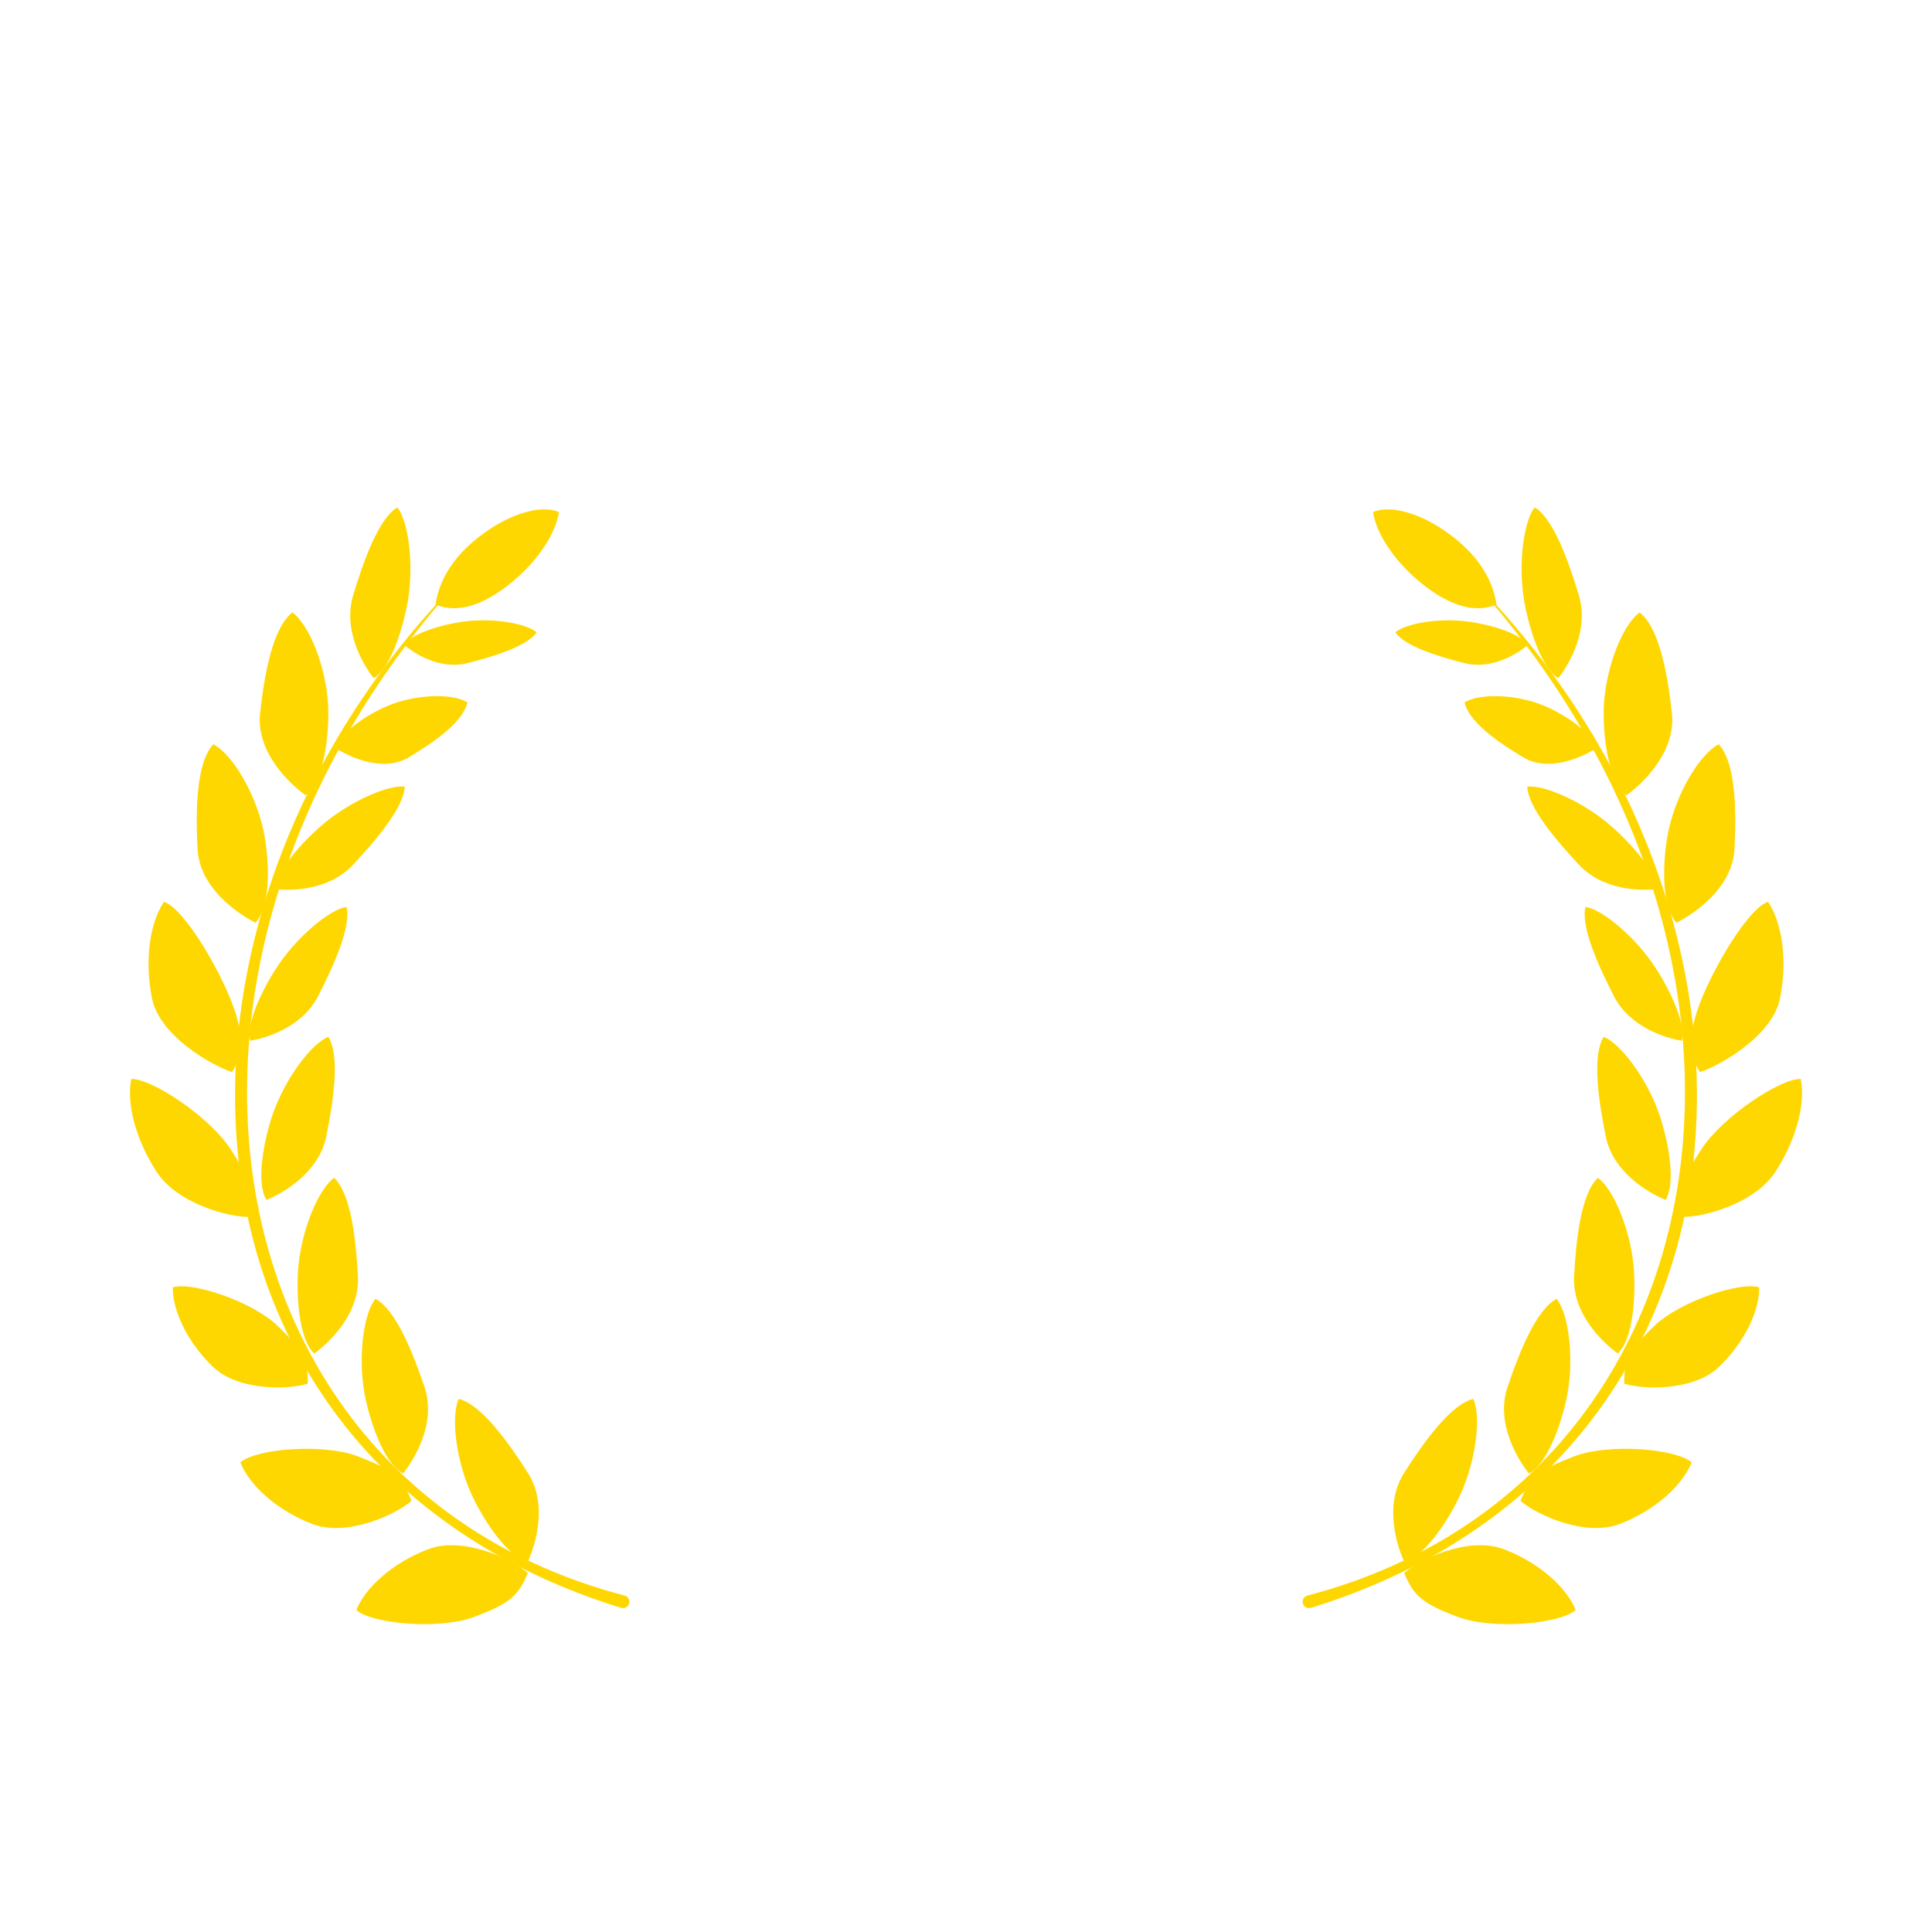
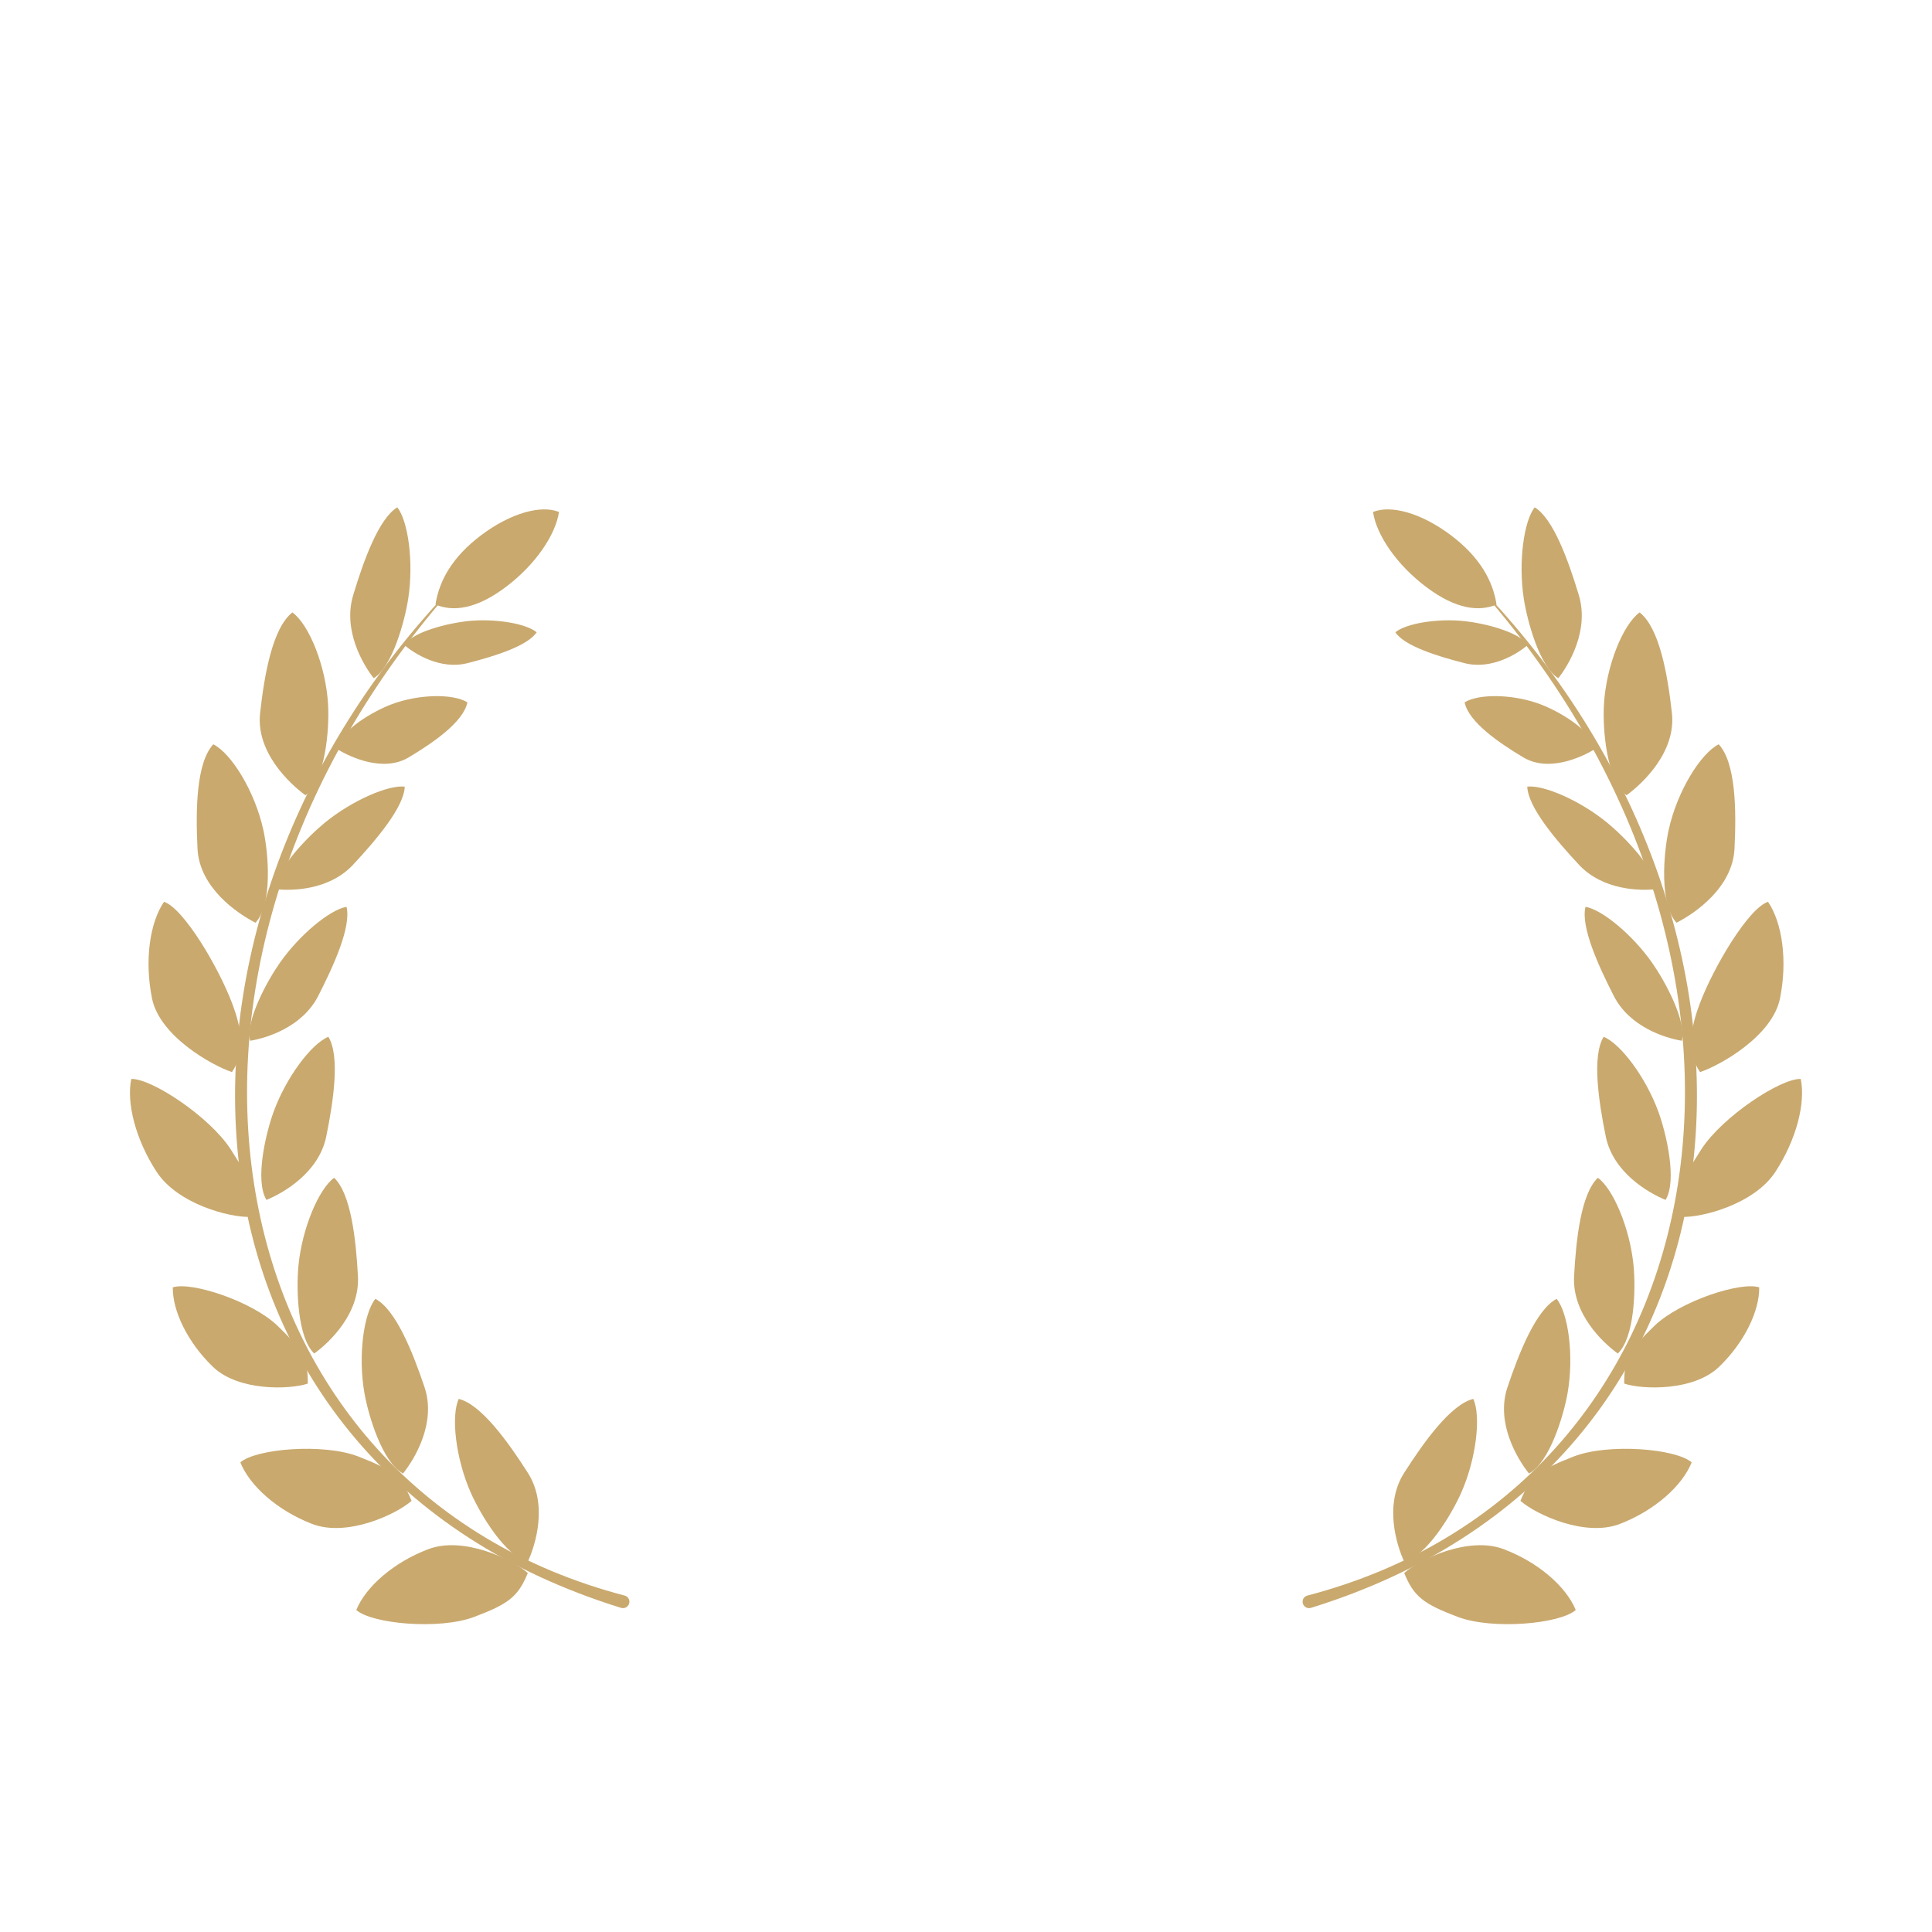
<svg xmlns="http://www.w3.org/2000/svg" width="100%" height="100%" viewBox="0 0 400 400" version="1.1" xml:space="preserve" style="fill-rule:evenodd;clip-rule:evenodd;stroke-linejoin:round;stroke-miterlimit:2;">
  <g transform="matrix(1,0,0,1,-1405.46,0)">
    <g id="アートボード1" transform="matrix(0.501897,0,0,0.549674,-712.593,-78.2576)">
      <rect x="4220.1" y="142.371" width="796.976" height="727.705" style="fill:none;" />
      <g transform="matrix(1,0,0,1,-6.12316,0)">
        <g>
          <g transform="matrix(3.37551,0,0,1.68304,-779.981,165.047)">
-             <path d="M1536.8,120.995C1536.84,120.936 1536.89,120.942 1536.93,121.009C1536.97,121.075 1536.97,121.18 1536.93,121.25C1497.32,206.684 1509.26,319.557 1559.44,343.614C1559.8,343.789 1560.05,344.427 1560.01,345.118C1560.01,345.118 1560.01,345.118 1560.01,345.118C1559.99,345.551 1559.86,345.941 1559.66,346.182C1559.47,346.423 1559.22,346.488 1558.99,346.36C1503.15,314.696 1498.38,197.528 1536.8,120.995Z" style="fill:#FFD700;" />
+             <path d="M1536.8,120.995C1536.84,120.936 1536.89,120.942 1536.93,121.009C1536.97,121.075 1536.97,121.18 1536.93,121.25C1497.32,206.684 1509.26,319.557 1559.44,343.614C1559.8,343.789 1560.05,344.427 1560.01,345.118C1560.01,345.118 1560.01,345.118 1560.01,345.118C1559.99,345.551 1559.86,345.941 1559.66,346.182C1559.47,346.423 1559.22,346.488 1558.99,346.36C1503.15,314.696 1498.38,197.528 1536.8,120.995Z" style="fill:#c9a96e;" />
          </g>
          <g transform="matrix(-0.103299,-0.591461,1.05354,-0.362593,4254.65,876.515)">
-             <path d="M122.015,191.643C110.148,186.72 107.786,182.876 107.786,169.237C107.786,155.598 126.775,131.031 138.642,126.108C150.509,131.031 158.865,142.735 158.865,156.374C158.865,170.013 133.882,186.72 122.015,191.643Z" style="fill:#FFD700;" />
+             <path d="M122.015,191.643C110.148,186.72 107.786,182.876 107.786,169.237C107.786,155.598 126.775,131.031 138.642,126.108C150.509,131.031 158.865,142.735 158.865,156.374C158.865,170.013 133.882,186.72 122.015,191.643Z" style="fill:#c9a96e;" />
          </g>
          <g transform="matrix(-0.108939,0.590616,1.05004,0.370961,4208.05,564.527)">
-             <path d="M122.015,191.643C110.148,186.72 107.786,182.876 107.786,169.237C107.786,155.598 126.775,131.031 138.642,126.108C150.509,131.031 158.865,142.735 158.865,156.374C158.865,170.013 133.882,186.72 122.015,191.643Z" style="fill:#FFD700;" />
+             <path d="M122.015,191.643C110.148,186.72 107.786,182.876 107.786,169.237C107.786,155.598 126.775,131.031 138.642,126.108C150.509,131.031 158.865,142.735 158.865,156.374C158.865,170.013 133.882,186.72 122.015,191.643Z" style="fill:#c9a96e;" />
          </g>
          <g transform="matrix(-0.327441,0.473197,0.76674,0.673204,4246.2,476.768)">
-             <path d="M122.015,191.643C110.148,186.72 107.786,182.876 107.786,169.237C107.786,155.598 126.775,131.031 138.642,126.108C150.509,131.031 158.865,142.735 158.865,156.374C158.865,170.013 133.882,186.72 122.015,191.643Z" style="fill:#FFD700;" />
+             <path d="M122.015,191.643C110.148,186.72 107.786,182.876 107.786,169.237C107.786,155.598 126.775,131.031 138.642,126.108C150.509,131.031 158.865,142.735 158.865,156.374C158.865,170.013 133.882,186.72 122.015,191.643Z" style="fill:#c9a96e;" />
          </g>
          <g transform="matrix(-0.435999,0.39347,0.636567,0.892552,4260.54,381.661)">
-             <path d="M122.015,191.643C110.148,186.72 107.786,182.876 107.786,169.237C107.786,155.598 126.775,131.031 138.642,126.108C150.509,131.031 158.865,142.735 158.865,156.374C158.865,170.013 133.882,186.72 122.015,191.643Z" style="fill:#FFD700;" />
+             <path d="M122.015,191.643C110.148,186.72 107.786,182.876 107.786,169.237C107.786,155.598 126.775,131.031 138.642,126.108C150.509,131.031 158.865,142.735 158.865,156.374C158.865,170.013 133.882,186.72 122.015,191.643Z" style="fill:#c9a96e;" />
          </g>
          <g transform="matrix(-0.589257,0.227424,0.230008,1.04902,4346.56,318.222)">
-             <path d="M116.777,191.993C104.91,187.069 105.136,178.067 107.786,169.237C111.962,155.324 126.775,131.031 138.642,126.108C150.509,131.031 158.865,142.735 158.865,156.374C158.865,170.013 128.644,187.069 116.777,191.993Z" style="fill:#FFD700;" />
+             <path d="M116.777,191.993C104.91,187.069 105.136,178.067 107.786,169.237C111.962,155.324 126.775,131.031 138.642,126.108C150.509,131.031 158.865,142.735 158.865,156.374C158.865,170.013 128.644,187.069 116.777,191.993Z" style="fill:#c9a96e;" />
          </g>
          <g transform="matrix(-0.619454,0.145914,0.0587328,1.06849,4392.68,267.741)">
-             <path d="M116.777,191.993C104.91,187.069 105.899,169.269 108.549,160.439C112.725,146.525 126.775,131.031 138.642,126.108C150.509,131.031 152.46,147.439 152.46,161.079C152.46,174.718 128.644,187.069 116.777,191.993Z" style="fill:#FFD700;" />
+             <path d="M116.777,191.993C104.91,187.069 105.899,169.269 108.549,160.439C112.725,146.525 126.775,131.031 138.642,126.108C150.509,131.031 152.46,147.439 152.46,161.079C152.46,174.718 128.644,187.069 116.777,191.993Z" style="fill:#c9a96e;" />
          </g>
          <g transform="matrix(-0.63704,0.0535608,-0.129206,1.06331,4451.45,231.523)">
-             <path d="M116.777,191.993C104.91,187.069 105.899,169.269 108.549,160.439C112.725,146.525 126.775,131.031 138.642,126.108C150.509,131.031 152.46,147.439 152.46,161.079C152.46,174.718 128.644,187.069 116.777,191.993Z" style="fill:#FFD700;" />
+             <path d="M116.777,191.993C104.91,187.069 105.899,169.269 108.549,160.439C112.725,146.525 126.775,131.031 138.642,126.108C150.509,131.031 152.46,147.439 152.46,161.079C152.46,174.718 128.644,187.069 116.777,191.993Z" style="fill:#c9a96e;" />
          </g>
          <g transform="matrix(-0.512686,-0.0425154,-0.318,0.962836,4501.3,217.932)">
-             <path d="M116.777,191.993C104.91,187.069 105.899,169.269 108.549,160.439C112.725,146.525 126.775,131.031 138.642,126.108C150.509,131.031 152.46,147.439 152.46,161.079C152.46,174.718 128.644,187.069 116.777,191.993Z" style="fill:#FFD700;" />
+             <path d="M116.777,191.993C104.91,187.069 105.899,169.269 108.549,160.439C112.725,146.525 126.775,131.031 138.642,126.108C150.509,131.031 152.46,147.439 152.46,161.079C152.46,174.718 128.644,187.069 116.777,191.993Z" style="fill:#c9a96e;" />
          </g>
          <g transform="matrix(0.0182353,0.357058,-0.823163,0.191054,4548.88,306.937)">
-             <path d="M116.777,191.993C104.91,187.069 105.899,169.269 108.549,160.439C112.725,146.525 126.775,131.031 138.642,126.108C150.509,131.031 152.46,147.439 152.46,161.079C152.46,174.718 128.644,187.069 116.777,191.993Z" style="fill:#FFD700;" />
+             <path d="M116.777,191.993C104.91,187.069 105.899,169.269 108.549,160.439C112.725,146.525 126.775,131.031 138.642,126.108C150.509,131.031 152.46,147.439 152.46,161.079C152.46,174.718 128.644,187.069 116.777,191.993Z" style="fill:#c9a96e;" />
          </g>
          <g transform="matrix(0.172076,0.449279,-0.760626,0.415126,4491.1,292.276)">
-             <path d="M116.777,191.993C104.91,187.069 105.899,169.269 108.549,160.439C112.725,146.525 126.775,131.031 138.642,126.108C150.509,131.031 152.46,147.439 152.46,161.079C152.46,174.718 128.644,187.069 116.777,191.993Z" style="fill:#FFD700;" />
+             <path d="M116.777,191.993C104.91,187.069 105.899,169.269 108.549,160.439C112.725,146.525 126.775,131.031 138.642,126.108C150.509,131.031 152.46,147.439 152.46,161.079C152.46,174.718 128.644,187.069 116.777,191.993Z" style="fill:#c9a96e;" />
          </g>
          <g transform="matrix(0.273737,0.351995,-0.718578,0.702864,4445.85,301.226)">
-             <path d="M116.777,191.993C104.91,187.069 105.899,169.269 108.549,160.439C112.725,146.525 126.775,131.031 138.642,126.108C150.509,131.031 152.46,147.439 152.46,161.079C152.46,174.718 128.644,187.069 116.777,191.993Z" style="fill:#FFD700;" />
+             <path d="M116.777,191.993C104.91,187.069 105.899,169.269 108.549,160.439C112.725,146.525 126.775,131.031 138.642,126.108C150.509,131.031 152.46,147.439 152.46,161.079C152.46,174.718 128.644,187.069 116.777,191.993Z" style="fill:#c9a96e;" />
          </g>
          <g transform="matrix(0.368626,0.270338,-0.480992,0.855353,4378.71,338.592)">
-             <path d="M116.777,191.993C104.91,187.069 105.899,169.269 108.549,160.439C112.725,146.525 126.775,131.031 138.642,126.108C150.509,131.031 152.46,147.439 152.46,161.079C152.46,174.718 128.644,187.069 116.777,191.993Z" style="fill:#FFD700;" />
+             <path d="M116.777,191.993C104.91,187.069 105.899,169.269 108.549,160.439C112.725,146.525 126.775,131.031 138.642,126.108C150.509,131.031 152.46,147.439 152.46,161.079C152.46,174.718 128.644,187.069 116.777,191.993Z" style="fill:#c9a96e;" />
          </g>
          <g transform="matrix(0.498952,0.194245,-0.222112,0.996871,4320.51,380.248)">
-             <path d="M116.777,191.993C104.91,187.069 105.899,169.269 108.549,160.439C112.725,146.525 126.775,131.031 138.642,126.108C150.509,131.031 152.46,147.439 152.46,161.079C152.46,174.718 128.644,187.069 116.777,191.993Z" style="fill:#FFD700;" />
+             <path d="M116.777,191.993C104.91,187.069 105.899,169.269 108.549,160.439C112.725,146.525 126.775,131.031 138.642,126.108C150.509,131.031 152.46,147.439 152.46,161.079C152.46,174.718 128.644,187.069 116.777,191.993Z" style="fill:#c9a96e;" />
          </g>
          <g transform="matrix(0.557826,0.0763443,0.0604457,1.02985,4279.09,445.544)">
-             <path d="M116.777,191.993C104.91,187.069 105.899,169.269 108.549,160.439C112.725,146.525 126.775,131.031 138.642,126.108C150.509,131.031 152.46,147.439 152.46,161.079C152.46,174.718 128.644,187.069 116.777,191.993Z" style="fill:#FFD700;" />
+             <path d="M116.777,191.993C104.91,187.069 105.899,169.269 108.549,160.439C112.725,146.525 126.775,131.031 138.642,126.108C150.509,131.031 152.46,147.439 152.46,161.079C152.46,174.718 128.644,187.069 116.777,191.993Z" style="fill:#c9a96e;" />
          </g>
          <g transform="matrix(0.559923,-0.0622462,0.35903,0.97784,4258.16,516.903)">
-             <path d="M116.777,191.993C104.91,187.069 105.899,169.269 108.549,160.439C112.725,146.525 126.775,131.031 138.642,126.108C150.509,131.031 152.46,147.439 152.46,161.079C152.46,174.718 128.644,187.069 116.777,191.993Z" style="fill:#FFD700;" />
+             <path d="M116.777,191.993C104.91,187.069 105.899,169.269 108.549,160.439C112.725,146.525 126.775,131.031 138.642,126.108C150.509,131.031 152.46,147.439 152.46,161.079C152.46,174.718 128.644,187.069 116.777,191.993Z" style="fill:#c9a96e;" />
          </g>
          <g transform="matrix(0.526816,-0.184038,0.607359,0.869535,4265.82,585.134)">
-             <path d="M116.777,191.993C104.91,187.069 105.899,169.269 108.549,160.439C112.725,146.525 126.775,131.031 138.642,126.108C150.509,131.031 152.46,147.439 152.46,161.079C152.46,174.718 128.644,187.069 116.777,191.993Z" style="fill:#FFD700;" />
+             <path d="M116.777,191.993C104.91,187.069 105.899,169.269 108.549,160.439C112.725,146.525 126.775,131.031 138.642,126.108C150.509,131.031 152.46,147.439 152.46,161.079C152.46,174.718 128.644,187.069 116.777,191.993Z" style="fill:#c9a96e;" />
          </g>
          <g transform="matrix(0.246854,0.485496,-0.8928,0.61098,4535.18,190.858)">
-             <path d="M138.642,183.187C126.775,178.264 118.419,170.013 118.419,156.374C118.419,142.735 126.775,131.031 138.642,126.108C150.509,131.031 158.865,142.735 158.865,156.374C158.865,170.013 150.509,178.264 138.642,183.187Z" style="fill:#FFD700;" />
+             <path d="M138.642,183.187C126.775,178.264 118.419,170.013 118.419,156.374C118.419,142.735 126.775,131.031 138.642,126.108C150.509,131.031 158.865,142.735 158.865,156.374C158.865,170.013 150.509,178.264 138.642,183.187Z" style="fill:#c9a96e;" />
          </g>
        </g>
        <g transform="matrix(-1,0,0,1,9249.42,0)">
          <g transform="matrix(3.37551,0,0,1.68304,-779.981,165.047)">
-             <path d="M1536.8,120.995C1536.84,120.936 1536.89,120.942 1536.93,121.009C1536.97,121.075 1536.97,121.18 1536.93,121.25C1497.32,206.684 1509.26,319.557 1559.44,343.614C1559.8,343.789 1560.05,344.427 1560.01,345.118C1560.01,345.118 1560.01,345.118 1560.01,345.118C1559.99,345.551 1559.86,345.941 1559.66,346.182C1559.47,346.423 1559.22,346.488 1558.99,346.36C1503.15,314.696 1498.38,197.528 1536.8,120.995Z" style="fill:#FFD700;" />
+             <path d="M1536.8,120.995C1536.84,120.936 1536.89,120.942 1536.93,121.009C1536.97,121.075 1536.97,121.18 1536.93,121.25C1497.32,206.684 1509.26,319.557 1559.44,343.614C1559.8,343.789 1560.05,344.427 1560.01,345.118C1560.01,345.118 1560.01,345.118 1560.01,345.118C1559.99,345.551 1559.86,345.941 1559.66,346.182C1559.47,346.423 1559.22,346.488 1558.99,346.36C1503.15,314.696 1498.38,197.528 1536.8,120.995Z" style="fill:#c9a96e;" />
          </g>
          <g transform="matrix(-0.103299,-0.591461,1.05354,-0.362593,4254.65,876.515)">
-             <path d="M122.015,191.643C110.148,186.72 107.786,182.876 107.786,169.237C107.786,155.598 126.775,131.031 138.642,126.108C150.509,131.031 158.865,142.735 158.865,156.374C158.865,170.013 133.882,186.72 122.015,191.643Z" style="fill:#FFD700;" />
+             <path d="M122.015,191.643C110.148,186.72 107.786,182.876 107.786,169.237C107.786,155.598 126.775,131.031 138.642,126.108C150.509,131.031 158.865,142.735 158.865,156.374C158.865,170.013 133.882,186.72 122.015,191.643Z" style="fill:#c9a96e;" />
          </g>
          <g transform="matrix(-0.108939,0.590616,1.05004,0.370961,4208.05,564.527)">
-             <path d="M122.015,191.643C110.148,186.72 107.786,182.876 107.786,169.237C107.786,155.598 126.775,131.031 138.642,126.108C150.509,131.031 158.865,142.735 158.865,156.374C158.865,170.013 133.882,186.72 122.015,191.643Z" style="fill:#FFD700;" />
+             <path d="M122.015,191.643C110.148,186.72 107.786,182.876 107.786,169.237C107.786,155.598 126.775,131.031 138.642,126.108C150.509,131.031 158.865,142.735 158.865,156.374C158.865,170.013 133.882,186.72 122.015,191.643Z" style="fill:#c9a96e;" />
          </g>
          <g transform="matrix(-0.327441,0.473197,0.76674,0.673204,4246.2,476.768)">
-             <path d="M122.015,191.643C110.148,186.72 107.786,182.876 107.786,169.237C107.786,155.598 126.775,131.031 138.642,126.108C150.509,131.031 158.865,142.735 158.865,156.374C158.865,170.013 133.882,186.72 122.015,191.643Z" style="fill:#FFD700;" />
+             <path d="M122.015,191.643C110.148,186.72 107.786,182.876 107.786,169.237C107.786,155.598 126.775,131.031 138.642,126.108C150.509,131.031 158.865,142.735 158.865,156.374C158.865,170.013 133.882,186.72 122.015,191.643Z" style="fill:#c9a96e;" />
          </g>
          <g transform="matrix(-0.435999,0.39347,0.636567,0.892552,4260.54,381.661)">
-             <path d="M122.015,191.643C110.148,186.72 107.786,182.876 107.786,169.237C107.786,155.598 126.775,131.031 138.642,126.108C150.509,131.031 158.865,142.735 158.865,156.374C158.865,170.013 133.882,186.72 122.015,191.643Z" style="fill:#FFD700;" />
+             <path d="M122.015,191.643C110.148,186.72 107.786,182.876 107.786,169.237C107.786,155.598 126.775,131.031 138.642,126.108C150.509,131.031 158.865,142.735 158.865,156.374C158.865,170.013 133.882,186.72 122.015,191.643Z" style="fill:#c9a96e;" />
          </g>
          <g transform="matrix(-0.589257,0.227424,0.230008,1.04902,4346.56,318.222)">
-             <path d="M116.777,191.993C104.91,187.069 105.136,178.067 107.786,169.237C111.962,155.324 126.775,131.031 138.642,126.108C150.509,131.031 158.865,142.735 158.865,156.374C158.865,170.013 128.644,187.069 116.777,191.993Z" style="fill:#FFD700;" />
+             <path d="M116.777,191.993C104.91,187.069 105.136,178.067 107.786,169.237C111.962,155.324 126.775,131.031 138.642,126.108C150.509,131.031 158.865,142.735 158.865,156.374C158.865,170.013 128.644,187.069 116.777,191.993Z" style="fill:#c9a96e;" />
          </g>
          <g transform="matrix(-0.619454,0.145914,0.0587328,1.06849,4392.68,267.741)">
-             <path d="M116.777,191.993C104.91,187.069 105.899,169.269 108.549,160.439C112.725,146.525 126.775,131.031 138.642,126.108C150.509,131.031 152.46,147.439 152.46,161.079C152.46,174.718 128.644,187.069 116.777,191.993Z" style="fill:#FFD700;" />
+             <path d="M116.777,191.993C104.91,187.069 105.899,169.269 108.549,160.439C112.725,146.525 126.775,131.031 138.642,126.108C150.509,131.031 152.46,147.439 152.46,161.079C152.46,174.718 128.644,187.069 116.777,191.993Z" style="fill:#c9a96e;" />
          </g>
          <g transform="matrix(-0.63704,0.0535608,-0.129206,1.06331,4451.45,231.523)">
-             <path d="M116.777,191.993C104.91,187.069 105.899,169.269 108.549,160.439C112.725,146.525 126.775,131.031 138.642,126.108C150.509,131.031 152.46,147.439 152.46,161.079C152.46,174.718 128.644,187.069 116.777,191.993Z" style="fill:#FFD700;" />
+             <path d="M116.777,191.993C104.91,187.069 105.899,169.269 108.549,160.439C112.725,146.525 126.775,131.031 138.642,126.108C150.509,131.031 152.46,147.439 152.46,161.079C152.46,174.718 128.644,187.069 116.777,191.993Z" style="fill:#c9a96e;" />
          </g>
          <g transform="matrix(-0.512686,-0.0425154,-0.318,0.962836,4501.3,217.932)">
-             <path d="M116.777,191.993C104.91,187.069 105.899,169.269 108.549,160.439C112.725,146.525 126.775,131.031 138.642,126.108C150.509,131.031 152.46,147.439 152.46,161.079C152.46,174.718 128.644,187.069 116.777,191.993Z" style="fill:#FFD700;" />
+             <path d="M116.777,191.993C104.91,187.069 105.899,169.269 108.549,160.439C112.725,146.525 126.775,131.031 138.642,126.108C150.509,131.031 152.46,147.439 152.46,161.079C152.46,174.718 128.644,187.069 116.777,191.993Z" style="fill:#c9a96e;" />
          </g>
          <g transform="matrix(0.0182353,0.357058,-0.823163,0.191054,4548.88,306.937)">
-             <path d="M116.777,191.993C104.91,187.069 105.899,169.269 108.549,160.439C112.725,146.525 126.775,131.031 138.642,126.108C150.509,131.031 152.46,147.439 152.46,161.079C152.46,174.718 128.644,187.069 116.777,191.993Z" style="fill:#FFD700;" />
+             <path d="M116.777,191.993C104.91,187.069 105.899,169.269 108.549,160.439C112.725,146.525 126.775,131.031 138.642,126.108C150.509,131.031 152.46,147.439 152.46,161.079C152.46,174.718 128.644,187.069 116.777,191.993Z" style="fill:#c9a96e;" />
          </g>
          <g transform="matrix(0.172076,0.449279,-0.760626,0.415126,4491.1,292.276)">
-             <path d="M116.777,191.993C104.91,187.069 105.899,169.269 108.549,160.439C112.725,146.525 126.775,131.031 138.642,126.108C150.509,131.031 152.46,147.439 152.46,161.079C152.46,174.718 128.644,187.069 116.777,191.993Z" style="fill:#FFD700;" />
+             <path d="M116.777,191.993C104.91,187.069 105.899,169.269 108.549,160.439C112.725,146.525 126.775,131.031 138.642,126.108C150.509,131.031 152.46,147.439 152.46,161.079C152.46,174.718 128.644,187.069 116.777,191.993Z" style="fill:#c9a96e;" />
          </g>
          <g transform="matrix(0.273737,0.351995,-0.718578,0.702864,4445.85,301.226)">
-             <path d="M116.777,191.993C104.91,187.069 105.899,169.269 108.549,160.439C112.725,146.525 126.775,131.031 138.642,126.108C150.509,131.031 152.46,147.439 152.46,161.079C152.46,174.718 128.644,187.069 116.777,191.993Z" style="fill:#FFD700;" />
+             <path d="M116.777,191.993C104.91,187.069 105.899,169.269 108.549,160.439C112.725,146.525 126.775,131.031 138.642,126.108C150.509,131.031 152.46,147.439 152.46,161.079C152.46,174.718 128.644,187.069 116.777,191.993Z" style="fill:#c9a96e;" />
          </g>
          <g transform="matrix(0.368626,0.270338,-0.480992,0.855353,4378.71,338.592)">
-             <path d="M116.777,191.993C104.91,187.069 105.899,169.269 108.549,160.439C112.725,146.525 126.775,131.031 138.642,126.108C150.509,131.031 152.46,147.439 152.46,161.079C152.46,174.718 128.644,187.069 116.777,191.993Z" style="fill:#FFD700;" />
+             <path d="M116.777,191.993C104.91,187.069 105.899,169.269 108.549,160.439C112.725,146.525 126.775,131.031 138.642,126.108C150.509,131.031 152.46,147.439 152.46,161.079C152.46,174.718 128.644,187.069 116.777,191.993Z" style="fill:#c9a96e;" />
          </g>
          <g transform="matrix(0.498952,0.194245,-0.222112,0.996871,4320.51,380.248)">
-             <path d="M116.777,191.993C104.91,187.069 105.899,169.269 108.549,160.439C112.725,146.525 126.775,131.031 138.642,126.108C150.509,131.031 152.46,147.439 152.46,161.079C152.46,174.718 128.644,187.069 116.777,191.993Z" style="fill:#FFD700;" />
+             <path d="M116.777,191.993C104.91,187.069 105.899,169.269 108.549,160.439C112.725,146.525 126.775,131.031 138.642,126.108C150.509,131.031 152.46,147.439 152.46,161.079C152.46,174.718 128.644,187.069 116.777,191.993Z" style="fill:#c9a96e;" />
          </g>
          <g transform="matrix(0.557826,0.0763443,0.0604457,1.02985,4279.09,445.544)">
-             <path d="M116.777,191.993C104.91,187.069 105.899,169.269 108.549,160.439C112.725,146.525 126.775,131.031 138.642,126.108C150.509,131.031 152.46,147.439 152.46,161.079C152.46,174.718 128.644,187.069 116.777,191.993Z" style="fill:#FFD700;" />
+             <path d="M116.777,191.993C104.91,187.069 105.899,169.269 108.549,160.439C112.725,146.525 126.775,131.031 138.642,126.108C150.509,131.031 152.46,147.439 152.46,161.079C152.46,174.718 128.644,187.069 116.777,191.993Z" style="fill:#c9a96e;" />
          </g>
          <g transform="matrix(0.559923,-0.0622462,0.35903,0.97784,4258.16,516.903)">
-             <path d="M116.777,191.993C104.91,187.069 105.899,169.269 108.549,160.439C112.725,146.525 126.775,131.031 138.642,126.108C150.509,131.031 152.46,147.439 152.46,161.079C152.46,174.718 128.644,187.069 116.777,191.993Z" style="fill:#FFD700;" />
+             <path d="M116.777,191.993C104.91,187.069 105.899,169.269 108.549,160.439C112.725,146.525 126.775,131.031 138.642,126.108C150.509,131.031 152.46,147.439 152.46,161.079C152.46,174.718 128.644,187.069 116.777,191.993Z" style="fill:#c9a96e;" />
          </g>
          <g transform="matrix(0.526816,-0.184038,0.607359,0.869535,4265.82,585.134)">
-             <path d="M116.777,191.993C104.91,187.069 105.899,169.269 108.549,160.439C112.725,146.525 126.775,131.031 138.642,126.108C150.509,131.031 152.46,147.439 152.46,161.079C152.46,174.718 128.644,187.069 116.777,191.993Z" style="fill:#FFD700;" />
+             <path d="M116.777,191.993C104.91,187.069 105.899,169.269 108.549,160.439C112.725,146.525 126.775,131.031 138.642,126.108C150.509,131.031 152.46,147.439 152.46,161.079C152.46,174.718 128.644,187.069 116.777,191.993Z" style="fill:#c9a96e;" />
          </g>
          <g transform="matrix(0.246854,0.485496,-0.8928,0.61098,4535.18,190.858)">
-             <path d="M138.642,183.187C126.775,178.264 118.419,170.013 118.419,156.374C118.419,142.735 126.775,131.031 138.642,126.108C150.509,131.031 158.865,142.735 158.865,156.374C158.865,170.013 150.509,178.264 138.642,183.187Z" style="fill:#FFD700;" />
+             <path d="M138.642,183.187C126.775,178.264 118.419,170.013 118.419,156.374C118.419,142.735 126.775,131.031 138.642,126.108C150.509,131.031 158.865,142.735 158.865,156.374C158.865,170.013 150.509,178.264 138.642,183.187Z" style="fill:#c9a96e;" />
          </g>
        </g>
      </g>
    </g>
  </g>
</svg>
